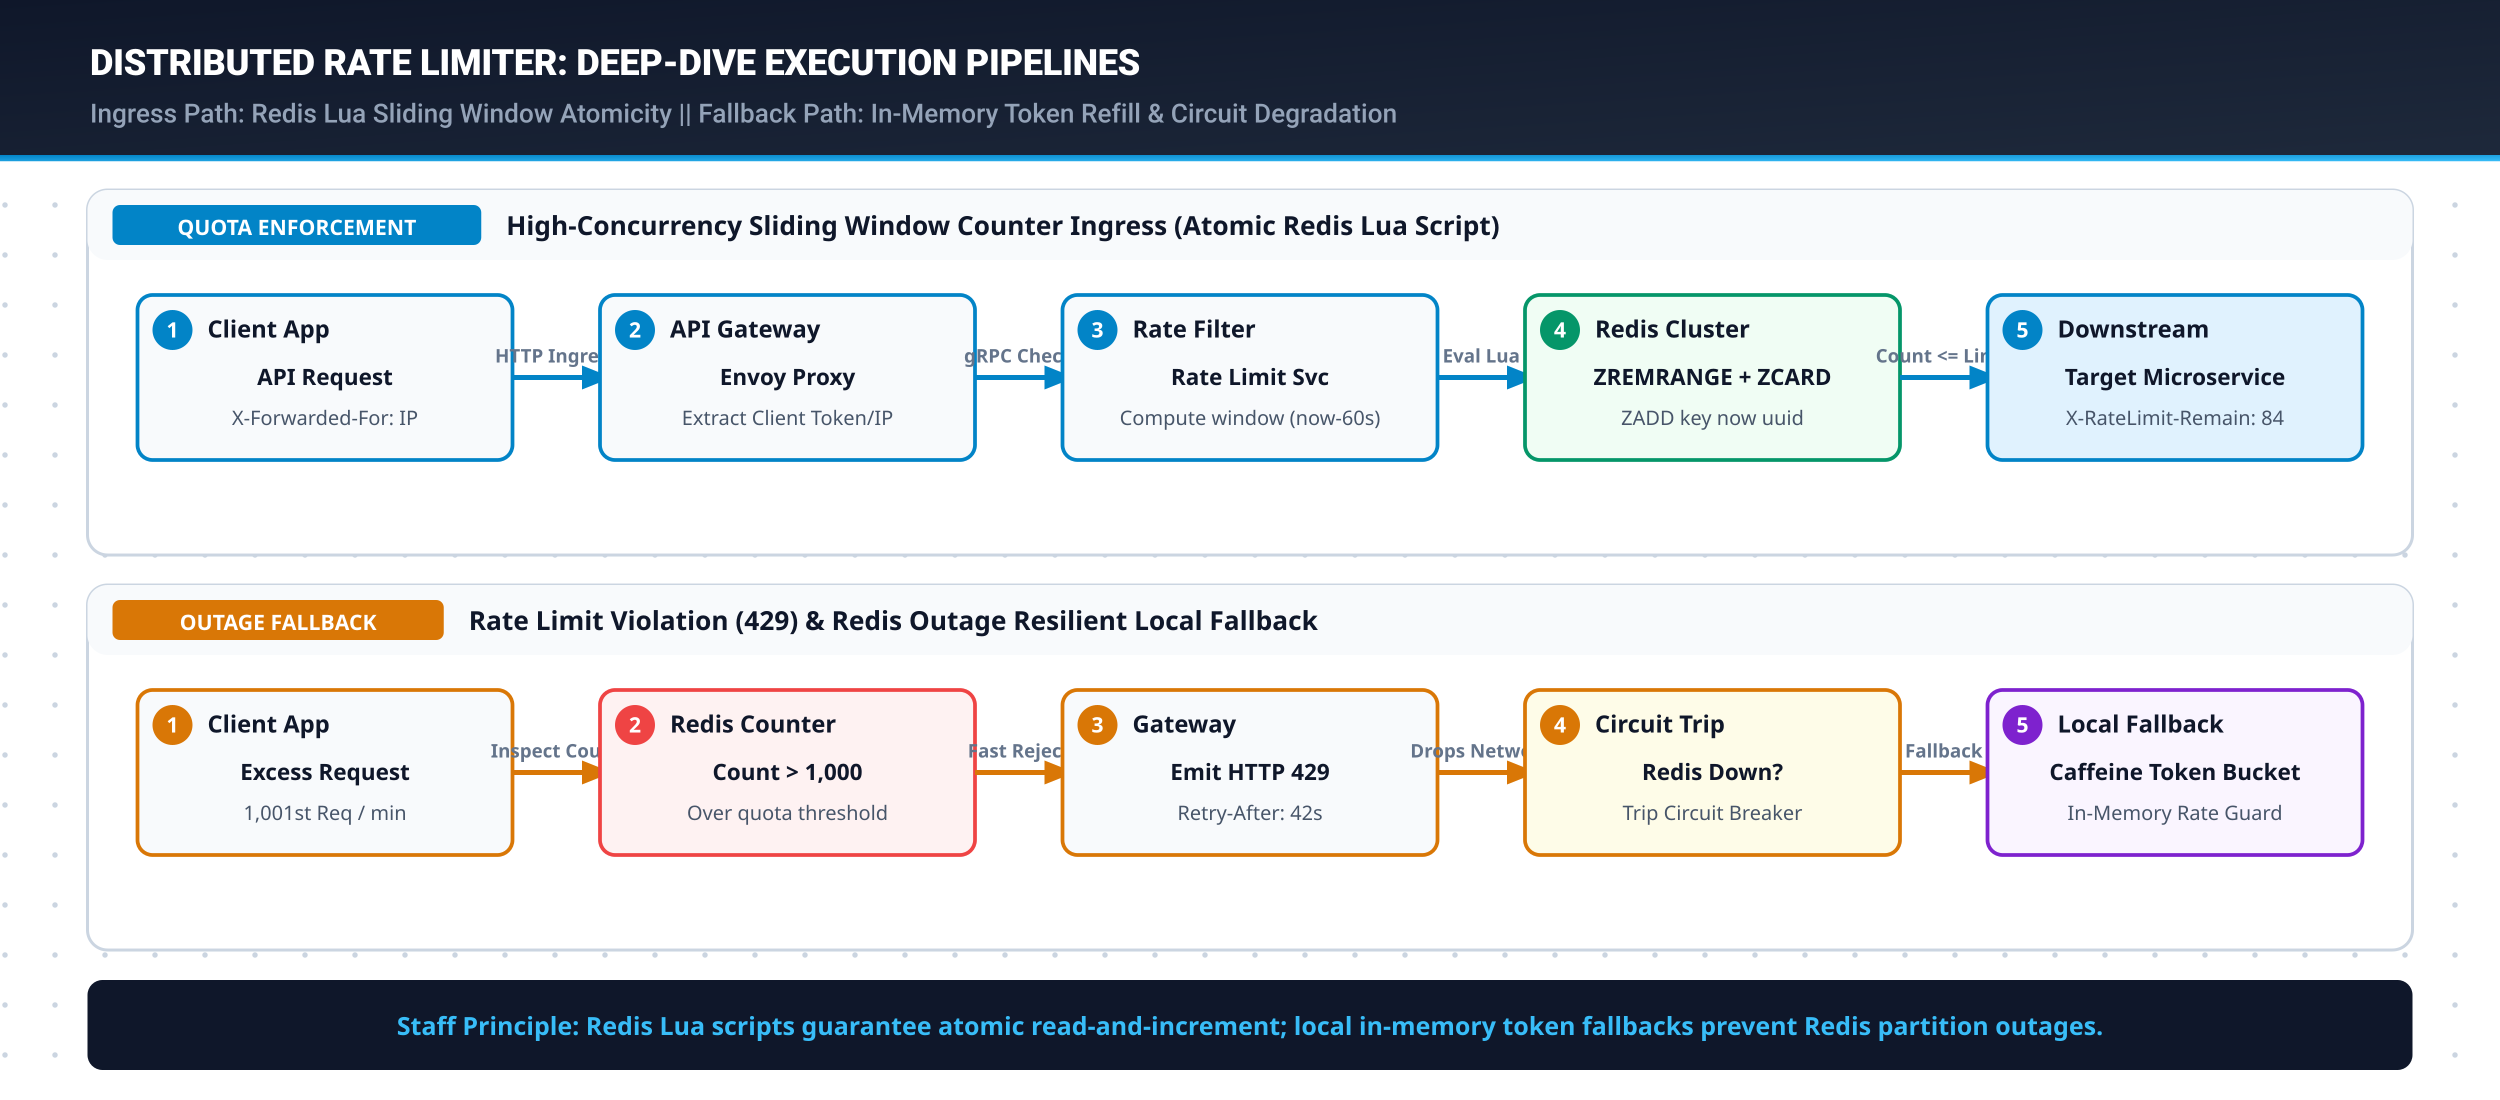
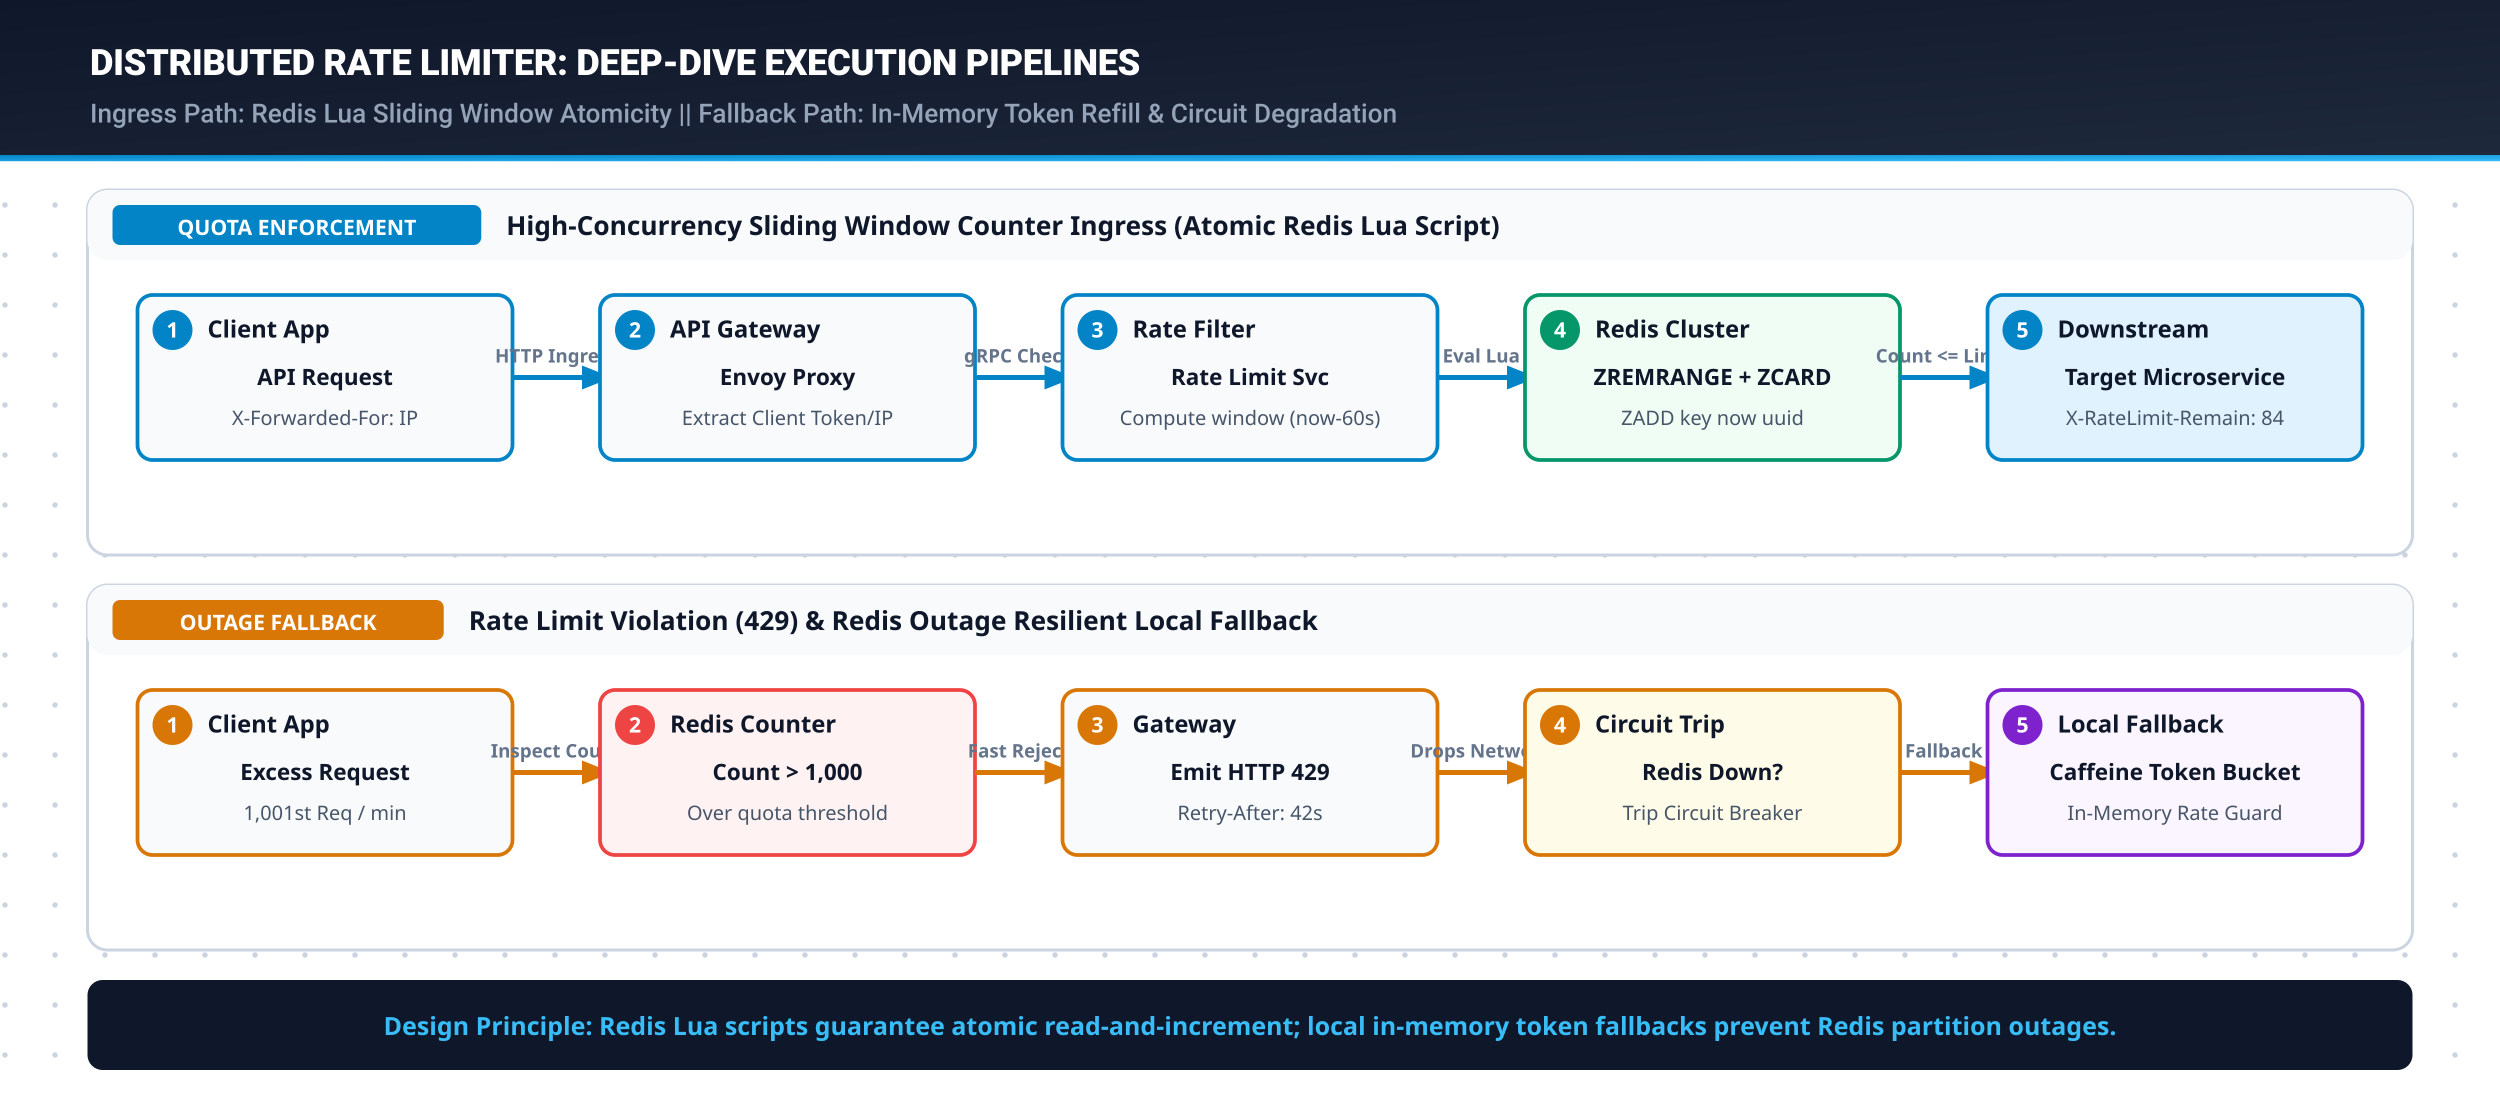
<svg xmlns="http://www.w3.org/2000/svg" viewBox="0 0 1000 440" width="1000" height="440">
  <defs>
    <pattern id="grid" width="20" height="20" patternUnits="userSpaceOnUse">
      <circle cx="2" cy="2" r="1.1" fill="#cbd5e1" />
    </pattern>
    <linearGradient id="headerGrad" x1="0%" y1="0%" x2="100%" y2="100%">
      <stop offset="0%" stop-color="#0f172a" />
      <stop offset="100%" stop-color="#1e293b" />
    </linearGradient>
    <linearGradient id="blueGrad" x1="0%" y1="0%" x2="100%" y2="100%">
      <stop offset="0%" stop-color="#0284c7" />
      <stop offset="100%" stop-color="#38bdf8" />
    </linearGradient>
    <marker id="arrowBlue" viewBox="0 0 10 10" refX="6" refY="5" markerWidth="6" markerHeight="6" orient="auto-start-reverse">
      <path d="M 0 1 L 10 5 L 0 9 z" fill="#0284c7" />
    </marker>
    <marker id="arrowAmber" viewBox="0 0 10 10" refX="6" refY="5" markerWidth="6" markerHeight="6" orient="auto-start-reverse">
      <path d="M 0 1 L 10 5 L 0 9 z" fill="#d97706" />
    </marker>
  </defs>
  <rect width="1000" height="440" fill="#ffffff" />
  <rect width="1000" height="440" fill="url(#grid)" />
  <rect x="0" y="0" width="1000" height="64" fill="url(#headerGrad)" />
  <rect x="0" y="62" width="1000" height="2.5" fill="url(#blueGrad)" />
  <text x="36" y="30" font-family="-apple-system, BlinkMacSystemFont, Segoe UI, Roboto, sans-serif" font-size="14.5" font-weight="800" fill="#ffffff" letter-spacing="-0.01em">DISTRIBUTED RATE LIMITER: DEEP-DIVE EXECUTION PIPELINES</text>
  <text x="36" y="49" font-family="-apple-system, BlinkMacSystemFont, Segoe UI, Roboto, sans-serif" font-size="10.5" font-weight="500" fill="#94a3b8">Ingress Path: Redis Lua Sliding Window Atomicity || Fallback Path: In-Memory Token Refill &amp; Circuit Degradation</text>
  <rect x="35" y="76" width="930" height="146" rx="8" fill="#ffffff" stroke="#cbd5e1" stroke-width="1.2" />
  <rect x="35" y="76" width="930" height="28" rx="8" fill="#f8fafc" />
  <rect x="45" y="82" width="147.5" height="16" rx="3" fill="#0284c7" />
  <text x="118.75" y="94" text-anchor="middle" font-family="sans-serif" font-size="8.5" font-weight="800" fill="#ffffff">QUOTA ENFORCEMENT</text>
  <text x="202.5" y="94" font-family="sans-serif" font-size="10.5" font-weight="800" fill="#0f172a">High-Concurrency Sliding Window Counter Ingress (Atomic Redis Lua Script)</text>
  <rect x="55" y="118" width="150" height="66" rx="6" fill="#f8fafc" stroke="#0284c7" stroke-width="1.5" />
  <circle cx="69" cy="132" r="8" fill="#0284c7" />
  <text x="69" y="135" text-anchor="middle" font-family="sans-serif" font-size="8.5" font-weight="800" fill="#ffffff">1</text>
  <text x="83" y="135" font-family="sans-serif" font-size="9.5" font-weight="750" fill="#0f172a">Client App</text>
  <text x="130" y="154" text-anchor="middle" font-family="sans-serif" font-size="9" font-weight="700" fill="#0f172a">API Request</text>
  <text x="130" y="170" text-anchor="middle" font-family="sans-serif" font-size="8" fill="#475569">X-Forwarded-For: IP</text>
  <line x1="205" y1="151" x2="240" y2="151" stroke="#0284c7" stroke-width="2" marker-end="url(#arrowBlue)" />
  <text x="222.5" y="145" text-anchor="middle" font-family="sans-serif" font-size="7.5" font-weight="600" fill="#64748b">HTTP Ingress</text>
  <rect x="240" y="118" width="150" height="66" rx="6" fill="#f8fafc" stroke="#0284c7" stroke-width="1.5" />
  <circle cx="254" cy="132" r="8" fill="#0284c7" />
  <text x="254" y="135" text-anchor="middle" font-family="sans-serif" font-size="8.5" font-weight="800" fill="#ffffff">2</text>
  <text x="268" y="135" font-family="sans-serif" font-size="9.5" font-weight="750" fill="#0f172a">API Gateway</text>
  <text x="315" y="154" text-anchor="middle" font-family="sans-serif" font-size="9" font-weight="700" fill="#0f172a">Envoy Proxy</text>
  <text x="315" y="170" text-anchor="middle" font-family="sans-serif" font-size="8" fill="#475569">Extract Client Token/IP</text>
  <line x1="390" y1="151" x2="425" y2="151" stroke="#0284c7" stroke-width="2" marker-end="url(#arrowBlue)" />
  <text x="407.5" y="145" text-anchor="middle" font-family="sans-serif" font-size="7.5" font-weight="600" fill="#64748b">gRPC Check</text>
  <rect x="425" y="118" width="150" height="66" rx="6" fill="#f8fafc" stroke="#0284c7" stroke-width="1.5" />
  <circle cx="439" cy="132" r="8" fill="#0284c7" />
  <text x="439" y="135" text-anchor="middle" font-family="sans-serif" font-size="8.5" font-weight="800" fill="#ffffff">3</text>
  <text x="453" y="135" font-family="sans-serif" font-size="9.5" font-weight="750" fill="#0f172a">Rate Filter</text>
  <text x="500" y="154" text-anchor="middle" font-family="sans-serif" font-size="9" font-weight="700" fill="#0f172a">Rate Limit Svc</text>
  <text x="500" y="170" text-anchor="middle" font-family="sans-serif" font-size="8" fill="#475569">Compute window (now-60s)</text>
  <line x1="575" y1="151" x2="610" y2="151" stroke="#0284c7" stroke-width="2" marker-end="url(#arrowBlue)" />
  <text x="592.5" y="145" text-anchor="middle" font-family="sans-serif" font-size="7.5" font-weight="600" fill="#64748b">Eval Lua</text>
  <rect x="610" y="118" width="150" height="66" rx="6" fill="#f0fdf4" stroke="#059669" stroke-width="1.5" />
  <circle cx="624" cy="132" r="8" fill="#059669" />
  <text x="624" y="135" text-anchor="middle" font-family="sans-serif" font-size="8.5" font-weight="800" fill="#ffffff">4</text>
  <text x="638" y="135" font-family="sans-serif" font-size="9.5" font-weight="750" fill="#0f172a">Redis Cluster</text>
  <text x="685" y="154" text-anchor="middle" font-family="sans-serif" font-size="9" font-weight="700" fill="#0f172a">ZREMRANGE + ZCARD</text>
  <text x="685" y="170" text-anchor="middle" font-family="sans-serif" font-size="8" fill="#475569">ZADD key now uuid</text>
  <line x1="760" y1="151" x2="795" y2="151" stroke="#0284c7" stroke-width="2" marker-end="url(#arrowBlue)" />
  <text x="777.5" y="145" text-anchor="middle" font-family="sans-serif" font-size="7.5" font-weight="600" fill="#64748b">Count &lt;= Limit</text>
  <rect x="795" y="118" width="150" height="66" rx="6" fill="#e0f2fe" stroke="#0284c7" stroke-width="1.5" />
  <circle cx="809" cy="132" r="8" fill="#0284c7" />
  <text x="809" y="135" text-anchor="middle" font-family="sans-serif" font-size="8.5" font-weight="800" fill="#ffffff">5</text>
  <text x="823" y="135" font-family="sans-serif" font-size="9.5" font-weight="750" fill="#0f172a">Downstream</text>
  <text x="870" y="154" text-anchor="middle" font-family="sans-serif" font-size="9" font-weight="700" fill="#0f172a">Target Microservice</text>
  <text x="870" y="170" text-anchor="middle" font-family="sans-serif" font-size="8" fill="#475569">X-RateLimit-Remain: 84</text>
  <rect x="35" y="234" width="930" height="146" rx="8" fill="#ffffff" stroke="#cbd5e1" stroke-width="1.2" />
  <rect x="35" y="234" width="930" height="28" rx="8" fill="#f8fafc" />
  <rect x="45" y="240" width="132.5" height="16" rx="3" fill="#d97706" />
  <text x="111.25" y="252" text-anchor="middle" font-family="sans-serif" font-size="8.5" font-weight="800" fill="#ffffff">OUTAGE FALLBACK</text>
  <text x="187.5" y="252" font-family="sans-serif" font-size="10.5" font-weight="800" fill="#0f172a">Rate Limit Violation (429) &amp; Redis Outage Resilient Local Fallback</text>
  <rect x="55" y="276" width="150" height="66" rx="6" fill="#f8fafc" stroke="#d97706" stroke-width="1.5" />
  <circle cx="69" cy="290" r="8" fill="#d97706" />
  <text x="69" y="293" text-anchor="middle" font-family="sans-serif" font-size="8.5" font-weight="800" fill="#ffffff">1</text>
  <text x="83" y="293" font-family="sans-serif" font-size="9.5" font-weight="750" fill="#0f172a">Client App</text>
  <text x="130" y="312" text-anchor="middle" font-family="sans-serif" font-size="9" font-weight="700" fill="#0f172a">Excess Request</text>
  <text x="130" y="328" text-anchor="middle" font-family="sans-serif" font-size="8" fill="#475569">1,001st Req / min</text>
  <line x1="205" y1="309" x2="240" y2="309" stroke="#d97706" stroke-width="2" marker-end="url(#arrowAmber)" />
  <text x="222.5" y="303" text-anchor="middle" font-family="sans-serif" font-size="7.5" font-weight="600" fill="#64748b">Inspect Count</text>
  <rect x="240" y="276" width="150" height="66" rx="6" fill="#fef2f2" stroke="#ef4444" stroke-width="1.5" />
  <circle cx="254" cy="290" r="8" fill="#ef4444" />
  <text x="254" y="293" text-anchor="middle" font-family="sans-serif" font-size="8.5" font-weight="800" fill="#ffffff">2</text>
  <text x="268" y="293" font-family="sans-serif" font-size="9.5" font-weight="750" fill="#0f172a">Redis Counter</text>
  <text x="315" y="312" text-anchor="middle" font-family="sans-serif" font-size="9" font-weight="700" fill="#0f172a">Count &gt; 1,000</text>
  <text x="315" y="328" text-anchor="middle" font-family="sans-serif" font-size="8" fill="#475569">Over quota threshold</text>
  <line x1="390" y1="309" x2="425" y2="309" stroke="#d97706" stroke-width="2" marker-end="url(#arrowAmber)" />
  <text x="407.5" y="303" text-anchor="middle" font-family="sans-serif" font-size="7.5" font-weight="600" fill="#64748b">Fast Reject</text>
  <rect x="425" y="276" width="150" height="66" rx="6" fill="#f8fafc" stroke="#d97706" stroke-width="1.5" />
  <circle cx="439" cy="290" r="8" fill="#d97706" />
  <text x="439" y="293" text-anchor="middle" font-family="sans-serif" font-size="8.5" font-weight="800" fill="#ffffff">3</text>
  <text x="453" y="293" font-family="sans-serif" font-size="9.5" font-weight="750" fill="#0f172a">Gateway</text>
  <text x="500" y="312" text-anchor="middle" font-family="sans-serif" font-size="9" font-weight="700" fill="#0f172a">Emit HTTP 429</text>
  <text x="500" y="328" text-anchor="middle" font-family="sans-serif" font-size="8" fill="#475569">Retry-After: 42s</text>
  <line x1="575" y1="309" x2="610" y2="309" stroke="#d97706" stroke-width="2" marker-end="url(#arrowAmber)" />
  <text x="592.5" y="303" text-anchor="middle" font-family="sans-serif" font-size="7.5" font-weight="600" fill="#64748b">Drops Network</text>
  <rect x="610" y="276" width="150" height="66" rx="6" fill="#fefce8" stroke="#d97706" stroke-width="1.5" />
  <circle cx="624" cy="290" r="8" fill="#d97706" />
  <text x="624" y="293" text-anchor="middle" font-family="sans-serif" font-size="8.5" font-weight="800" fill="#ffffff">4</text>
  <text x="638" y="293" font-family="sans-serif" font-size="9.5" font-weight="750" fill="#0f172a">Circuit Trip</text>
  <text x="685" y="312" text-anchor="middle" font-family="sans-serif" font-size="9" font-weight="700" fill="#0f172a">Redis Down?</text>
  <text x="685" y="328" text-anchor="middle" font-family="sans-serif" font-size="8" fill="#475569">Trip Circuit Breaker</text>
  <line x1="760" y1="309" x2="795" y2="309" stroke="#d97706" stroke-width="2" marker-end="url(#arrowAmber)" />
  <text x="777.5" y="303" text-anchor="middle" font-family="sans-serif" font-size="7.5" font-weight="600" fill="#64748b">Fallback</text>
  <rect x="795" y="276" width="150" height="66" rx="6" fill="#faf5ff" stroke="#7e22ce" stroke-width="1.5" />
  <circle cx="809" cy="290" r="8" fill="#7e22ce" />
  <text x="809" y="293" text-anchor="middle" font-family="sans-serif" font-size="8.5" font-weight="800" fill="#ffffff">5</text>
  <text x="823" y="293" font-family="sans-serif" font-size="9.5" font-weight="750" fill="#0f172a">Local Fallback</text>
  <text x="870" y="312" text-anchor="middle" font-family="sans-serif" font-size="9" font-weight="700" fill="#0f172a">Caffeine Token Bucket</text>
  <text x="870" y="328" text-anchor="middle" font-family="sans-serif" font-size="8" fill="#475569">In-Memory Rate Guard</text>
  <rect x="35" y="392" width="930" height="36" rx="6" fill="#0f172a" />
-   <text x="500" y="414" text-anchor="middle" font-family="sans-serif" font-size="10" font-weight="700" fill="#38bdf8">Staff Principle: Redis Lua scripts guarantee atomic read-and-increment; local in-memory token fallbacks prevent Redis partition outages.</text>
+   <text x="500" y="414" text-anchor="middle" font-family="sans-serif" font-size="10" font-weight="700" fill="#38bdf8">Design Principle: Redis Lua scripts guarantee atomic read-and-increment; local in-memory token fallbacks prevent Redis partition outages.</text>
</svg>
